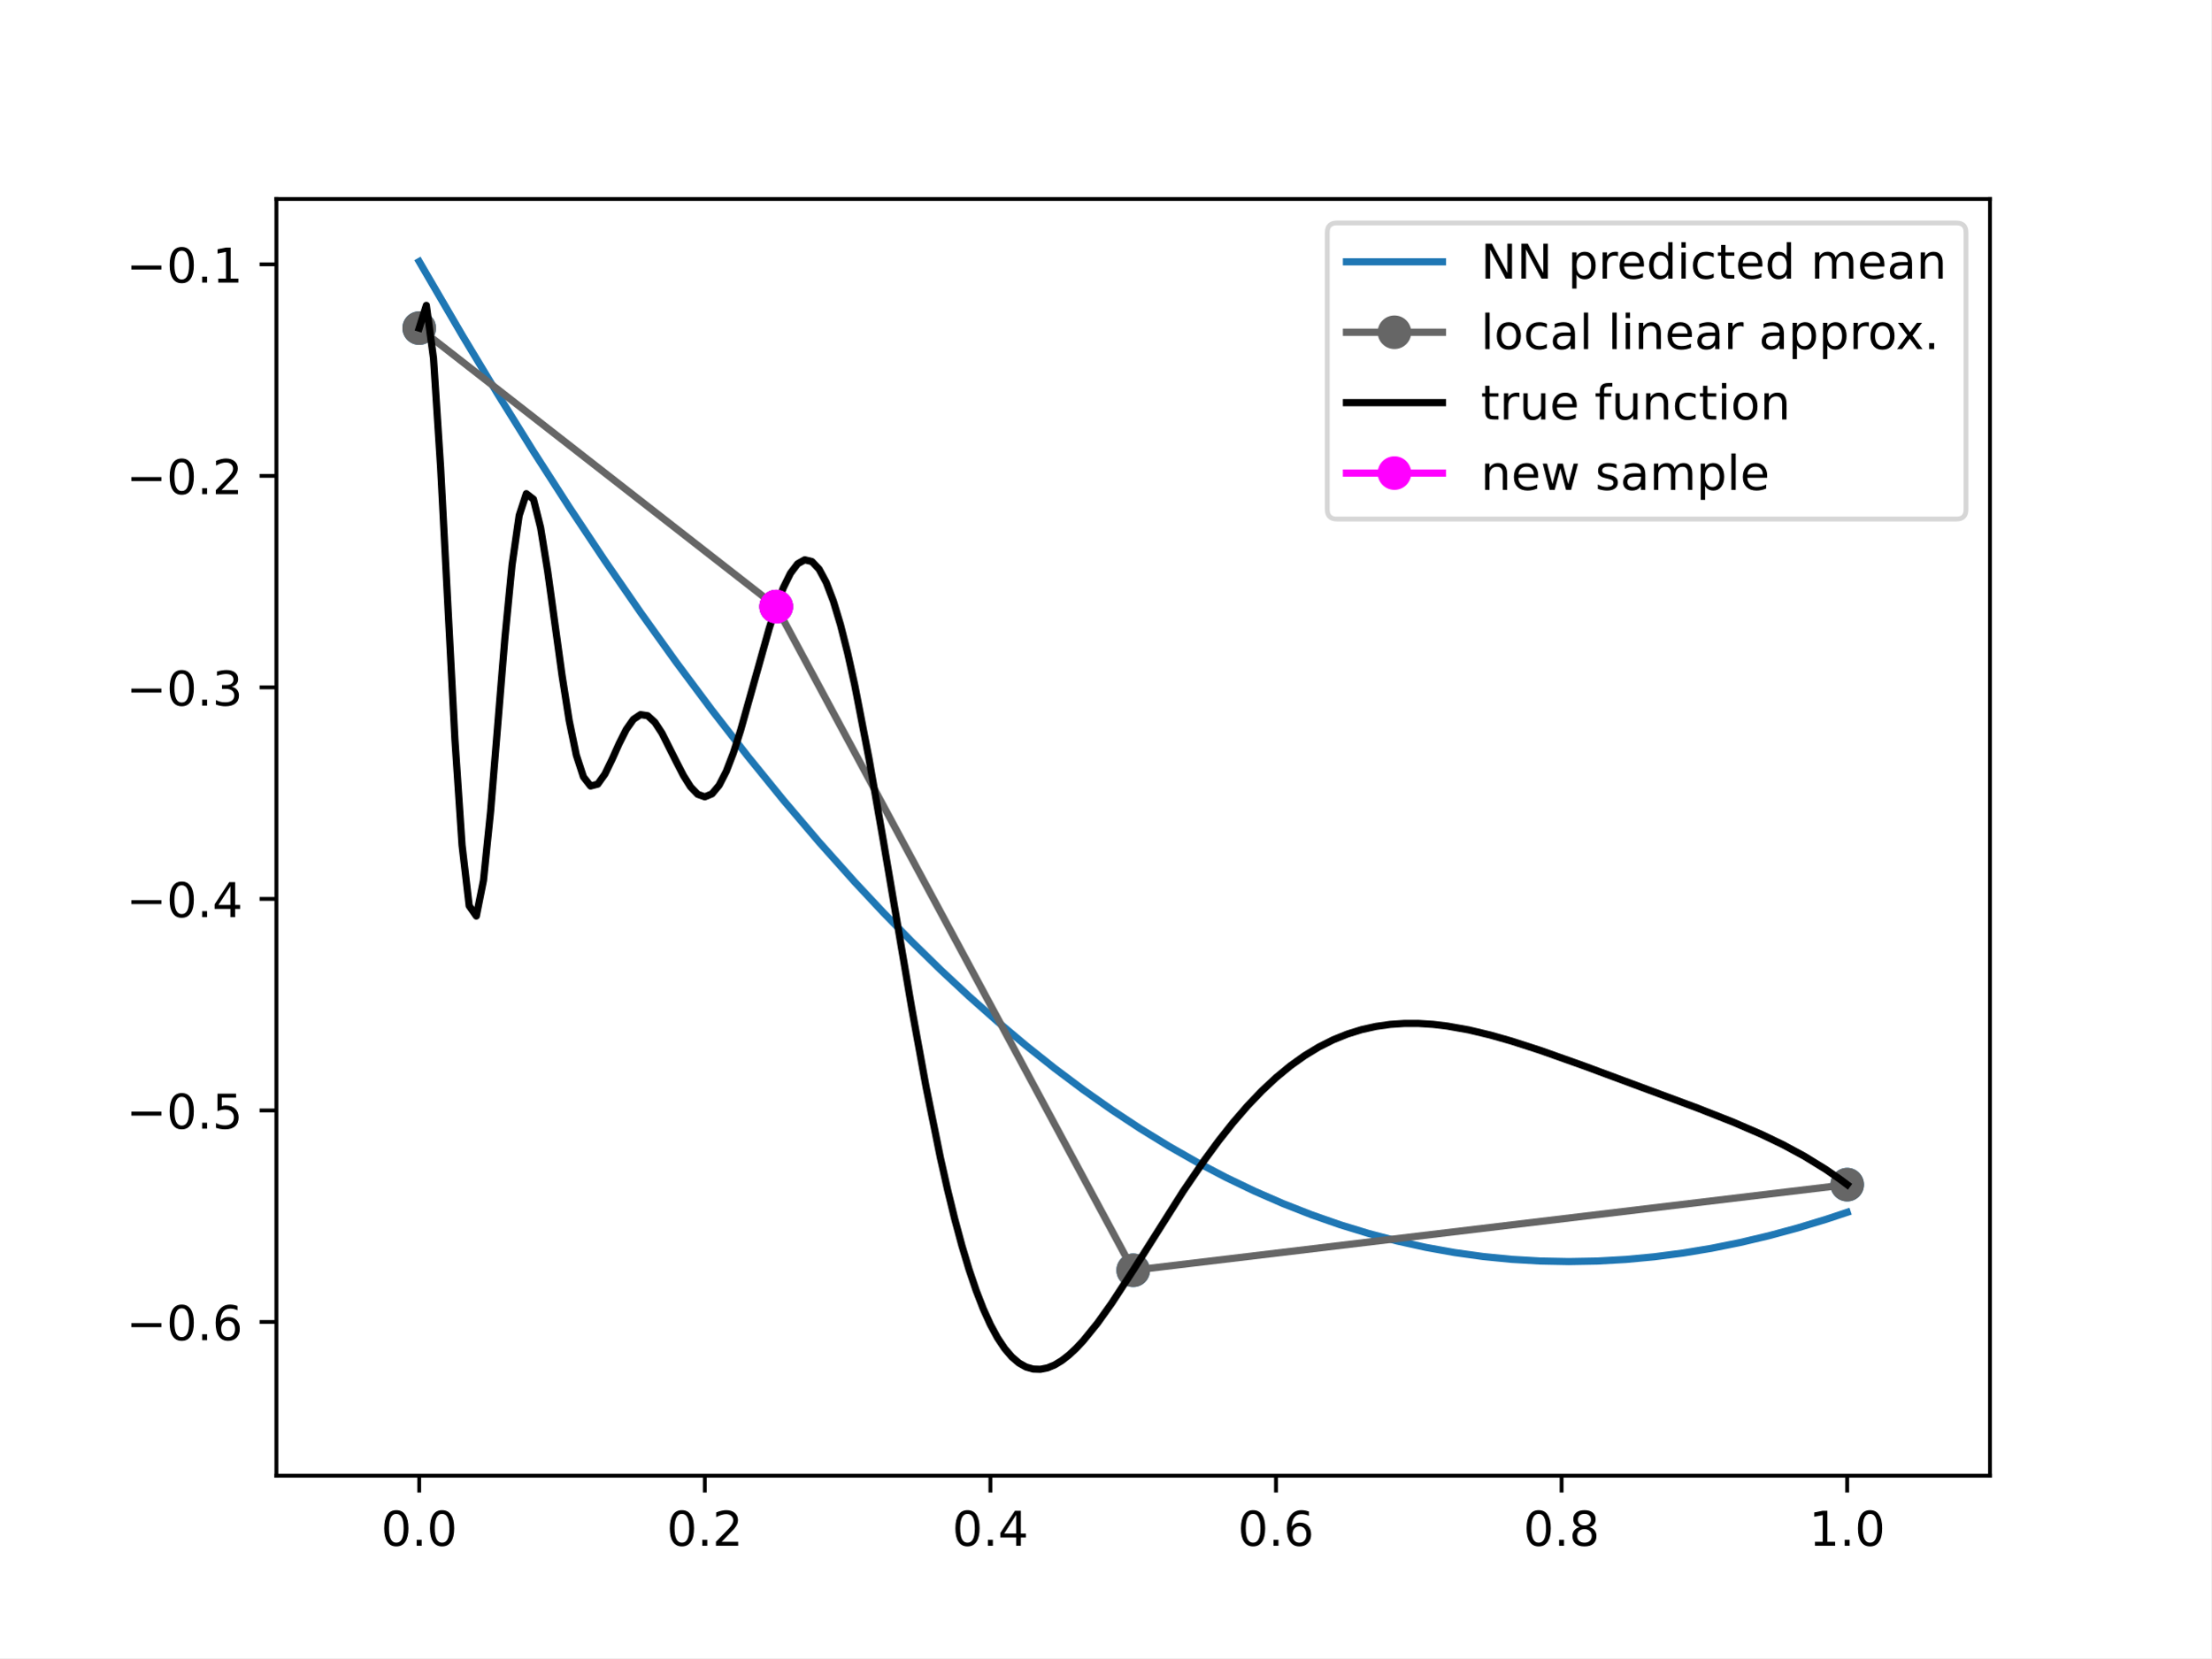
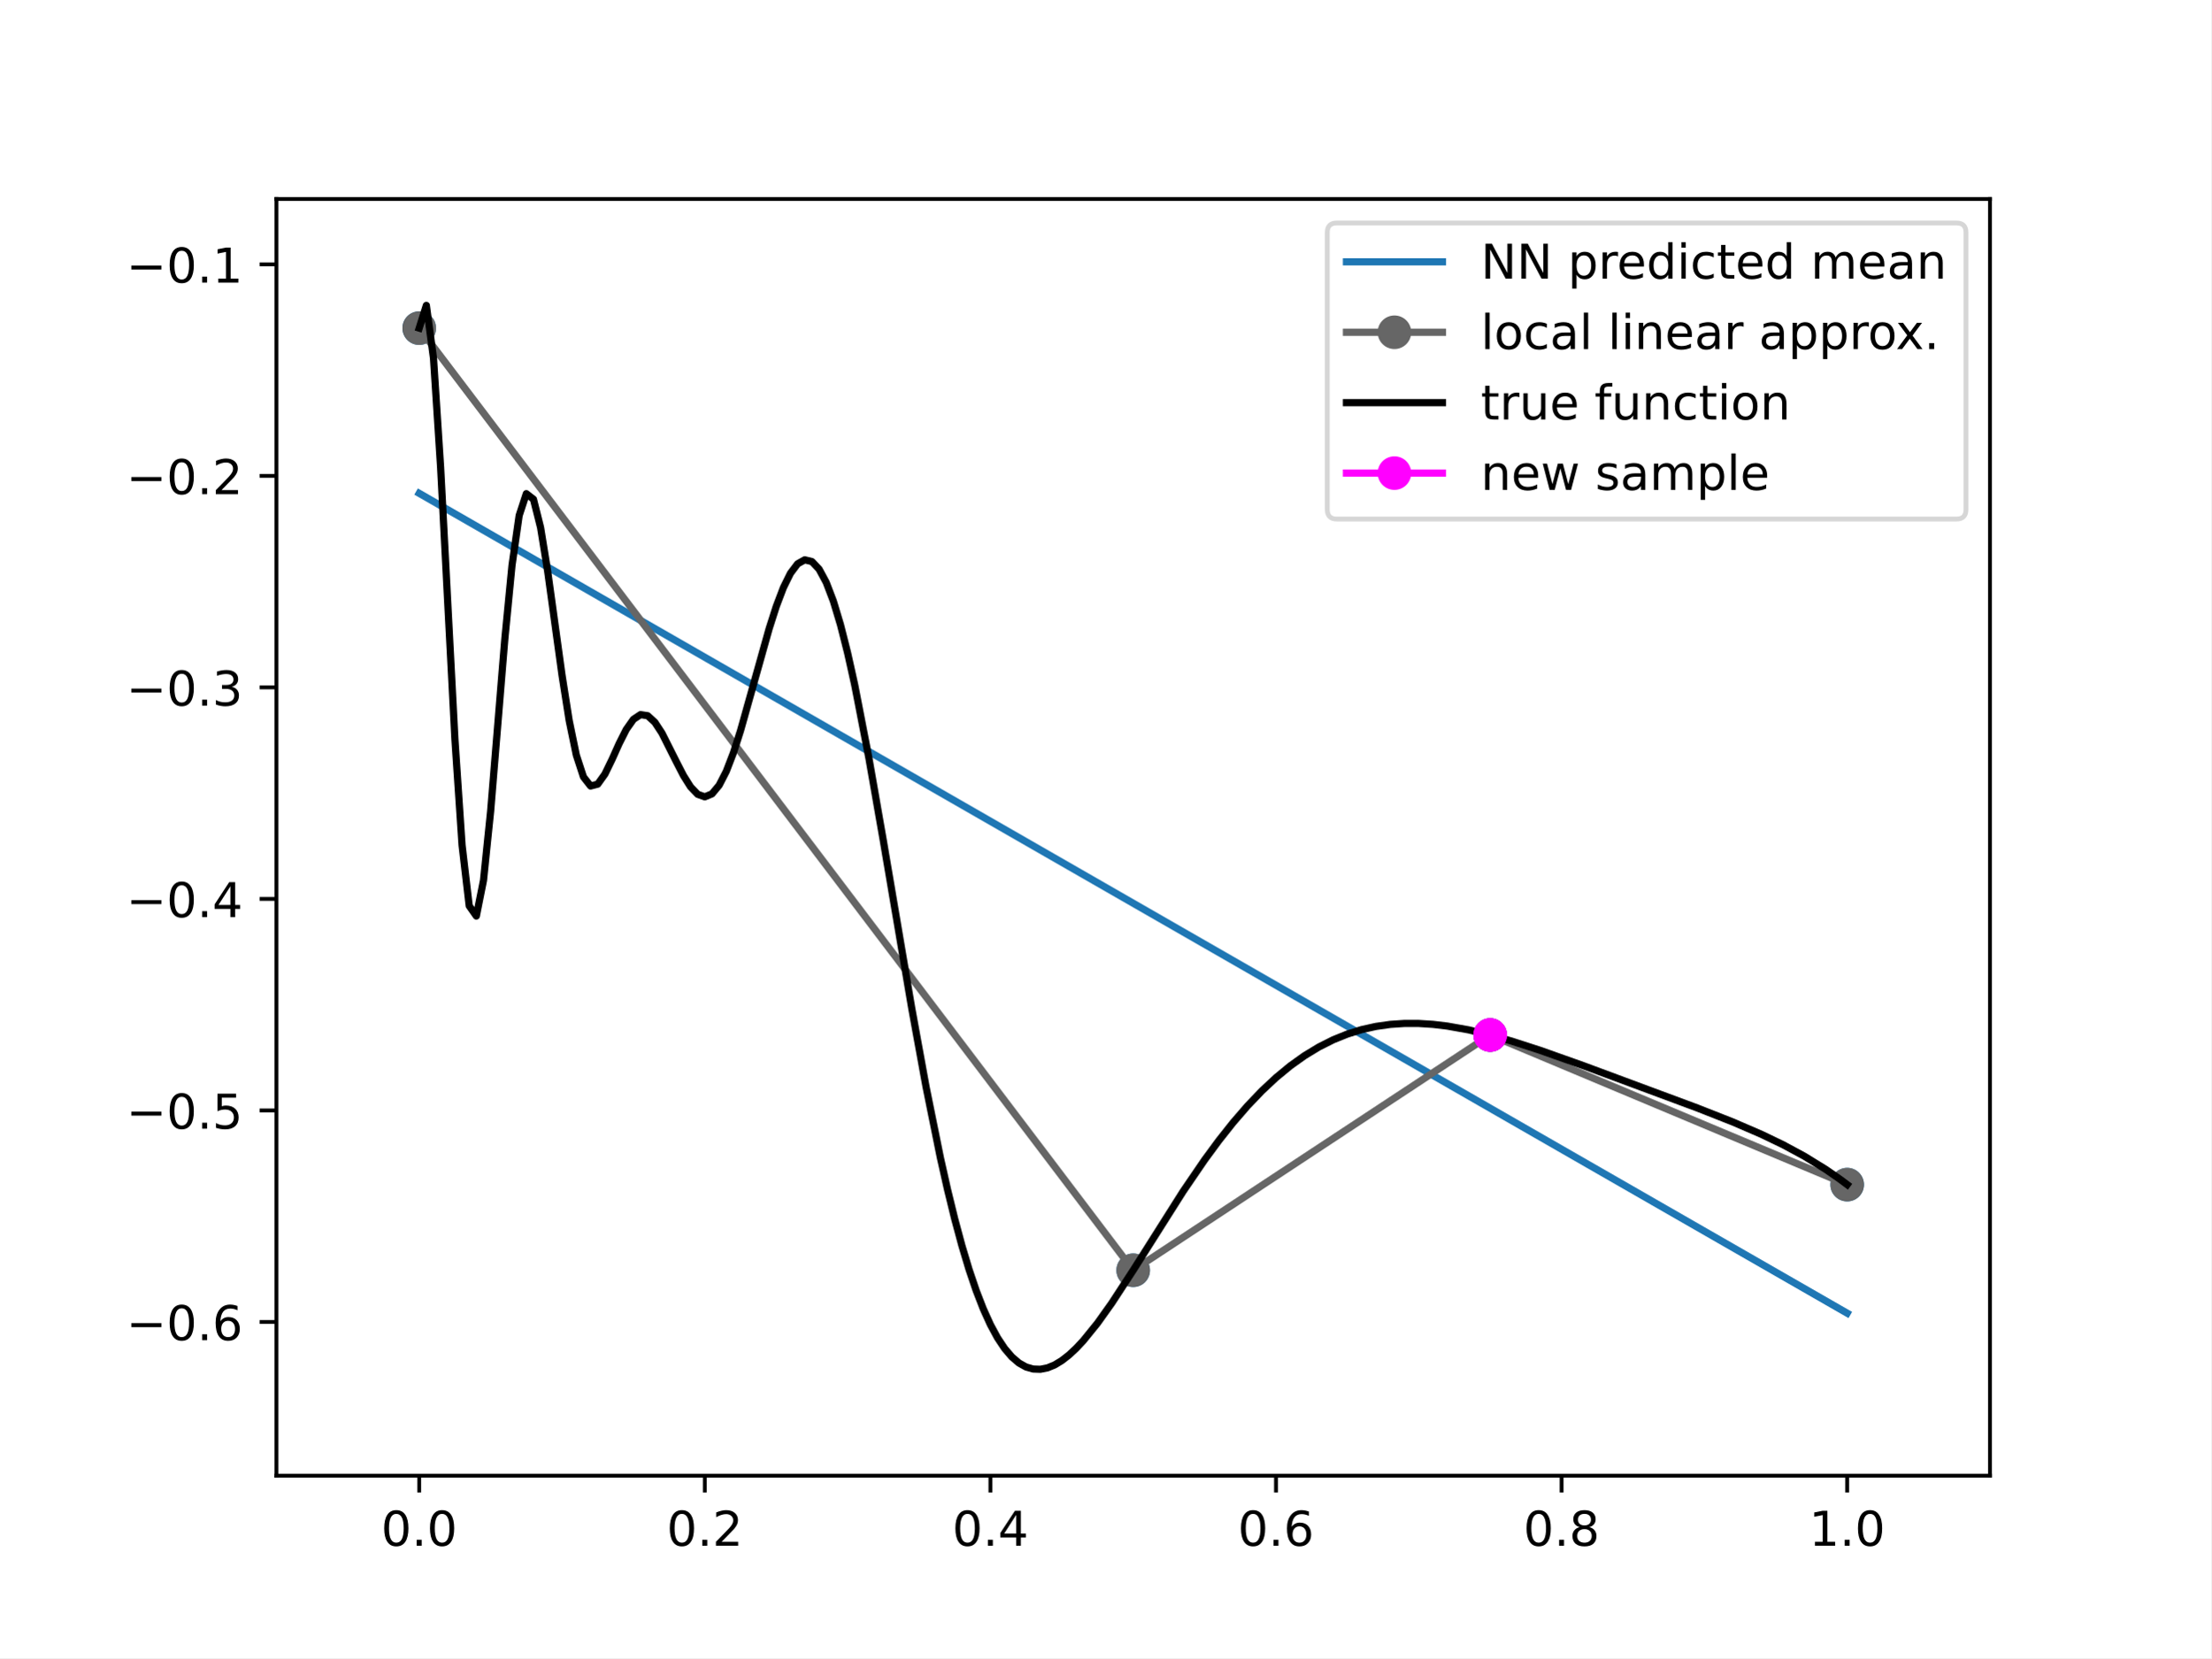
<svg xmlns="http://www.w3.org/2000/svg" xmlns:xlink="http://www.w3.org/1999/xlink" height="345.6pt" version="1.1" viewBox="0 0 460.8 345.6" width="460.8pt">
  <defs>
    <style type="text/css">
*{stroke-linecap:butt;stroke-linejoin:round;}
  </style>
  </defs>
  <g id="figure_1">
    <g id="patch_1">
      <path d="M 0 345.6  L 460.8 345.6  L 460.8 0  L 0 0  z " style="fill:#ffffff;" />
    </g>
    <g id="axes_1">
      <g id="patch_2">
        <path d="M 57.6 307.584  L 414.72 307.584  L 414.72 41.472  L 57.6 41.472  z " style="fill:#ffffff;" />
      </g>
      <g id="PathCollection_1">
        <defs>
-           <path d="M 0 3  C 0.796 3 1.559 2.684 2.121 2.121  C 2.684 1.559 3 0.796 3 0  C 3 -0.796 2.684 -1.559 2.121 -2.121  C 1.559 -2.684 0.796 -3 0 -3  C -0.796 -3 -1.559 -2.684 -2.121 -2.121  C -2.684 -1.559 -3 -0.796 -3 0  C -3 0.796 -2.684 1.559 -2.121 2.121  C -1.559 2.684 -0.796 3 0 3  z " id="mbba7de3fe7" style="stroke:#1f77b4;" />
+           <path d="M 0 3  C 0.796 3 1.559 2.684 2.121 2.121  C 2.684 1.559 3 0.796 3 0  C 3 -0.796 2.684 -1.559 2.121 -2.121  C 1.559 -2.684 0.796 -3 0 -3  C -0.796 -3 -1.559 -2.684 -2.121 -2.121  C -2.684 -1.559 -3 -0.796 -3 0  C -3 0.796 -2.684 1.559 -2.121 2.121  C -1.559 2.684 -0.796 3 0 3  z " id="m0e90884858" style="stroke:#1f77b4;" />
        </defs>
-         <g clip-path="url(#p9ec113ce78)">
-           <use style="fill:#1f77b4;stroke:#1f77b4;" x="87.36" xlink:href="#mbba7de3fe7" y="68.387" />
-           <use style="fill:#1f77b4;stroke:#1f77b4;" x="161.76" xlink:href="#mbba7de3fe7" y="126.427" />
-           <use style="fill:#1f77b4;stroke:#1f77b4;" x="236.16" xlink:href="#mbba7de3fe7" y="264.764" />
-           <use style="fill:#1f77b4;stroke:#1f77b4;" x="384.96" xlink:href="#mbba7de3fe7" y="246.915" />
+         <g clip-path="url(#p50695a02ec)">
+           <use style="fill:#1f77b4;stroke:#1f77b4;" x="87.36" xlink:href="#m0e90884858" y="68.387" />
+           <use style="fill:#1f77b4;stroke:#1f77b4;" x="236.16" xlink:href="#m0e90884858" y="264.764" />
+           <use style="fill:#1f77b4;stroke:#1f77b4;" x="310.56" xlink:href="#m0e90884858" y="215.73" />
+           <use style="fill:#1f77b4;stroke:#1f77b4;" x="384.96" xlink:href="#m0e90884858" y="246.915" />
        </g>
      </g>
      <g id="matplotlib.axis_1">
        <g id="xtick_1">
          <g id="line2d_1">
            <defs>
-               <path d="M 0 0  L 0 3.5  " id="md6f5ea6254" style="stroke:#000000;stroke-width:0.8;" />
-             </defs>
-             <g>
-               <use style="stroke:#000000;stroke-width:0.8;" x="87.36" xlink:href="#md6f5ea6254" y="307.584" />
+               <path d="M 0 0  L 0 3.5  " id="mb4ac15fa3f" style="stroke:#000000;stroke-width:0.8;" />
+             </defs>
+             <g>
+               <use style="stroke:#000000;stroke-width:0.8;" x="87.36" xlink:href="#mb4ac15fa3f" y="307.584" />
            </g>
          </g>
          <g id="text_1">
            <defs>
              <path d="M 31.781 66.406  Q 24.172 66.406 20.328 58.906  Q 16.5 51.422 16.5 36.375  Q 16.5 21.391 20.328 13.891  Q 24.172 6.391 31.781 6.391  Q 39.453 6.391 43.281 13.891  Q 47.125 21.391 47.125 36.375  Q 47.125 51.422 43.281 58.906  Q 39.453 66.406 31.781 66.406  z M 31.781 74.219  Q 44.047 74.219 50.516 64.516  Q 56.984 54.828 56.984 36.375  Q 56.984 17.969 50.516 8.266  Q 44.047 -1.422 31.781 -1.422  Q 19.531 -1.422 13.062 8.266  Q 6.594 17.969 6.594 36.375  Q 6.594 54.828 13.062 64.516  Q 19.531 74.219 31.781 74.219  z " id="DejaVuSans-48" />
              <path d="M 10.688 12.406  L 21 12.406  L 21 0  L 10.688 0  z " id="DejaVuSans-46" />
            </defs>
            <g transform="translate(79.40844 322.1824)scale(0.1 -0.1)">
              <use xlink:href="#DejaVuSans-48" />
              <use x="63.623" xlink:href="#DejaVuSans-46" />
              <use x="95.41" xlink:href="#DejaVuSans-48" />
            </g>
          </g>
        </g>
        <g id="xtick_2">
          <g id="line2d_2">
            <g>
-               <use style="stroke:#000000;stroke-width:0.8;" x="146.88" xlink:href="#md6f5ea6254" y="307.584" />
+               <use style="stroke:#000000;stroke-width:0.8;" x="146.88" xlink:href="#mb4ac15fa3f" y="307.584" />
            </g>
          </g>
          <g id="text_2">
            <defs>
              <path d="M 19.188 8.297  L 53.609 8.297  L 53.609 0  L 7.328 0  L 7.328 8.297  Q 12.938 14.109 22.625 23.891  Q 32.328 33.688 34.812 36.531  Q 39.547 41.844 41.422 45.531  Q 43.312 49.219 43.312 52.781  Q 43.312 58.594 39.234 62.25  Q 35.156 65.922 28.609 65.922  Q 23.969 65.922 18.812 64.312  Q 13.672 62.703 7.812 59.422  L 7.812 69.391  Q 13.766 71.781 18.938 73  Q 24.125 74.219 28.422 74.219  Q 39.75 74.219 46.484 68.547  Q 53.219 62.891 53.219 53.422  Q 53.219 48.922 51.531 44.891  Q 49.859 40.875 45.406 35.406  Q 44.188 33.984 37.641 27.219  Q 31.109 20.453 19.188 8.297  z " id="DejaVuSans-50" />
            </defs>
            <g transform="translate(138.9284 322.1824)scale(0.1 -0.1)">
              <use xlink:href="#DejaVuSans-48" />
              <use x="63.623" xlink:href="#DejaVuSans-46" />
              <use x="95.41" xlink:href="#DejaVuSans-50" />
            </g>
          </g>
        </g>
        <g id="xtick_3">
          <g id="line2d_3">
            <g>
-               <use style="stroke:#000000;stroke-width:0.8;" x="206.4" xlink:href="#md6f5ea6254" y="307.584" />
+               <use style="stroke:#000000;stroke-width:0.8;" x="206.4" xlink:href="#mb4ac15fa3f" y="307.584" />
            </g>
          </g>
          <g id="text_3">
            <defs>
              <path d="M 37.797 64.312  L 12.891 25.391  L 37.797 25.391  z M 35.203 72.906  L 47.609 72.906  L 47.609 25.391  L 58.016 25.391  L 58.016 17.188  L 47.609 17.188  L 47.609 0  L 37.797 0  L 37.797 17.188  L 4.891 17.188  L 4.891 26.703  z " id="DejaVuSans-52" />
            </defs>
            <g transform="translate(198.4484 322.1824)scale(0.1 -0.1)">
              <use xlink:href="#DejaVuSans-48" />
              <use x="63.623" xlink:href="#DejaVuSans-46" />
              <use x="95.41" xlink:href="#DejaVuSans-52" />
            </g>
          </g>
        </g>
        <g id="xtick_4">
          <g id="line2d_4">
            <g>
-               <use style="stroke:#000000;stroke-width:0.8;" x="265.92" xlink:href="#md6f5ea6254" y="307.584" />
+               <use style="stroke:#000000;stroke-width:0.8;" x="265.92" xlink:href="#mb4ac15fa3f" y="307.584" />
            </g>
          </g>
          <g id="text_4">
            <defs>
              <path d="M 33.016 40.375  Q 26.375 40.375 22.484 35.828  Q 18.609 31.297 18.609 23.391  Q 18.609 15.531 22.484 10.953  Q 26.375 6.391 33.016 6.391  Q 39.656 6.391 43.531 10.953  Q 47.406 15.531 47.406 23.391  Q 47.406 31.297 43.531 35.828  Q 39.656 40.375 33.016 40.375  z M 52.594 71.297  L 52.594 62.312  Q 48.875 64.062 45.094 64.984  Q 41.312 65.922 37.594 65.922  Q 27.828 65.922 22.672 59.328  Q 17.531 52.734 16.797 39.406  Q 19.672 43.656 24.016 45.922  Q 28.375 48.188 33.594 48.188  Q 44.578 48.188 50.953 41.516  Q 57.328 34.859 57.328 23.391  Q 57.328 12.156 50.688 5.359  Q 44.047 -1.422 33.016 -1.422  Q 20.359 -1.422 13.672 8.266  Q 6.984 17.969 6.984 36.375  Q 6.984 53.656 15.188 63.938  Q 23.391 74.219 37.203 74.219  Q 40.922 74.219 44.703 73.484  Q 48.484 72.75 52.594 71.297  z " id="DejaVuSans-54" />
            </defs>
            <g transform="translate(257.9684 322.1824)scale(0.1 -0.1)">
              <use xlink:href="#DejaVuSans-48" />
              <use x="63.623" xlink:href="#DejaVuSans-46" />
              <use x="95.41" xlink:href="#DejaVuSans-54" />
            </g>
          </g>
        </g>
        <g id="xtick_5">
          <g id="line2d_5">
            <g>
-               <use style="stroke:#000000;stroke-width:0.8;" x="325.44" xlink:href="#md6f5ea6254" y="307.584" />
+               <use style="stroke:#000000;stroke-width:0.8;" x="325.44" xlink:href="#mb4ac15fa3f" y="307.584" />
            </g>
          </g>
          <g id="text_5">
            <defs>
              <path d="M 31.781 34.625  Q 24.75 34.625 20.719 30.859  Q 16.703 27.094 16.703 20.516  Q 16.703 13.922 20.719 10.156  Q 24.75 6.391 31.781 6.391  Q 38.812 6.391 42.859 10.172  Q 46.922 13.969 46.922 20.516  Q 46.922 27.094 42.891 30.859  Q 38.875 34.625 31.781 34.625  z M 21.922 38.812  Q 15.578 40.375 12.031 44.719  Q 8.5 49.078 8.5 55.328  Q 8.5 64.062 14.719 69.141  Q 20.953 74.219 31.781 74.219  Q 42.672 74.219 48.875 69.141  Q 55.078 64.062 55.078 55.328  Q 55.078 49.078 51.531 44.719  Q 48 40.375 41.703 38.812  Q 48.828 37.156 52.797 32.312  Q 56.781 27.484 56.781 20.516  Q 56.781 9.906 50.312 4.234  Q 43.844 -1.422 31.781 -1.422  Q 19.734 -1.422 13.25 4.234  Q 6.781 9.906 6.781 20.516  Q 6.781 27.484 10.781 32.312  Q 14.797 37.156 21.922 38.812  z M 18.312 54.391  Q 18.312 48.734 21.844 45.562  Q 25.391 42.391 31.781 42.391  Q 38.141 42.391 41.719 45.562  Q 45.312 48.734 45.312 54.391  Q 45.312 60.062 41.719 63.234  Q 38.141 66.406 31.781 66.406  Q 25.391 66.406 21.844 63.234  Q 18.312 60.062 18.312 54.391  z " id="DejaVuSans-56" />
            </defs>
            <g transform="translate(317.4884 322.1824)scale(0.1 -0.1)">
              <use xlink:href="#DejaVuSans-48" />
              <use x="63.623" xlink:href="#DejaVuSans-46" />
              <use x="95.41" xlink:href="#DejaVuSans-56" />
            </g>
          </g>
        </g>
        <g id="xtick_6">
          <g id="line2d_6">
            <g>
-               <use style="stroke:#000000;stroke-width:0.8;" x="384.96" xlink:href="#md6f5ea6254" y="307.584" />
+               <use style="stroke:#000000;stroke-width:0.8;" x="384.96" xlink:href="#mb4ac15fa3f" y="307.584" />
            </g>
          </g>
          <g id="text_6">
            <defs>
              <path d="M 12.406 8.297  L 28.516 8.297  L 28.516 63.922  L 10.984 60.406  L 10.984 69.391  L 28.422 72.906  L 38.281 72.906  L 38.281 8.297  L 54.391 8.297  L 54.391 0  L 12.406 0  z " id="DejaVuSans-49" />
            </defs>
            <g transform="translate(377.0084 322.1824)scale(0.1 -0.1)">
              <use xlink:href="#DejaVuSans-49" />
              <use x="63.623" xlink:href="#DejaVuSans-46" />
              <use x="95.41" xlink:href="#DejaVuSans-48" />
            </g>
          </g>
        </g>
      </g>
      <g id="matplotlib.axis_2">
        <g id="ytick_1">
          <g id="line2d_7">
            <defs>
-               <path d="M 0 0  L -3.5 0  " id="ma6a01662dc" style="stroke:#000000;stroke-width:0.8;" />
-             </defs>
-             <g>
-               <use style="stroke:#000000;stroke-width:0.8;" x="57.6" xlink:href="#ma6a01662dc" y="275.541" />
+               <path d="M 0 0  L -3.5 0  " id="m5752c0bcc1" style="stroke:#000000;stroke-width:0.8;" />
+             </defs>
+             <g>
+               <use style="stroke:#000000;stroke-width:0.8;" x="57.6" xlink:href="#m5752c0bcc1" y="275.541" />
            </g>
          </g>
          <g id="text_7">
            <defs>
              <path d="M 10.594 35.5  L 73.188 35.5  L 73.188 27.203  L 10.594 27.203  z " id="DejaVuSans-8722" />
            </defs>
            <g transform="translate(26.31719 279.3398)scale(0.1 -0.1)">
              <use xlink:href="#DejaVuSans-8722" />
              <use x="83.789" xlink:href="#DejaVuSans-48" />
              <use x="147.412" xlink:href="#DejaVuSans-46" />
              <use x="179.199" xlink:href="#DejaVuSans-54" />
            </g>
          </g>
        </g>
        <g id="ytick_2">
          <g id="line2d_8">
            <g>
-               <use style="stroke:#000000;stroke-width:0.8;" x="57.6" xlink:href="#ma6a01662dc" y="231.451" />
+               <use style="stroke:#000000;stroke-width:0.8;" x="57.6" xlink:href="#m5752c0bcc1" y="231.451" />
            </g>
          </g>
          <g id="text_8">
            <defs>
              <path d="M 10.797 72.906  L 49.516 72.906  L 49.516 64.594  L 19.828 64.594  L 19.828 46.734  Q 21.969 47.469 24.109 47.828  Q 26.266 48.188 28.422 48.188  Q 40.625 48.188 47.75 41.5  Q 54.891 34.812 54.891 23.391  Q 54.891 11.625 47.562 5.094  Q 40.234 -1.422 26.906 -1.422  Q 22.312 -1.422 17.547 -0.641  Q 12.797 0.141 7.719 1.703  L 7.719 11.625  Q 12.109 9.234 16.797 8.062  Q 21.484 6.891 26.703 6.891  Q 35.156 6.891 40.078 11.328  Q 45.016 15.766 45.016 23.391  Q 45.016 31 40.078 35.438  Q 35.156 39.891 26.703 39.891  Q 22.75 39.891 18.812 39.016  Q 14.891 38.141 10.797 36.281  z " id="DejaVuSans-53" />
            </defs>
            <g transform="translate(26.31719 235.2504)scale(0.1 -0.1)">
              <use xlink:href="#DejaVuSans-8722" />
              <use x="83.789" xlink:href="#DejaVuSans-48" />
              <use x="147.412" xlink:href="#DejaVuSans-46" />
              <use x="179.199" xlink:href="#DejaVuSans-53" />
            </g>
          </g>
        </g>
        <g id="ytick_3">
          <g id="line2d_9">
            <g>
-               <use style="stroke:#000000;stroke-width:0.8;" x="57.6" xlink:href="#ma6a01662dc" y="187.362" />
+               <use style="stroke:#000000;stroke-width:0.8;" x="57.6" xlink:href="#m5752c0bcc1" y="187.362" />
            </g>
          </g>
          <g id="text_9">
            <g transform="translate(26.31719 191.161)scale(0.1 -0.1)">
              <use xlink:href="#DejaVuSans-8722" />
              <use x="83.789" xlink:href="#DejaVuSans-48" />
              <use x="147.412" xlink:href="#DejaVuSans-46" />
              <use x="179.199" xlink:href="#DejaVuSans-52" />
            </g>
          </g>
        </g>
        <g id="ytick_4">
          <g id="line2d_10">
            <g>
-               <use style="stroke:#000000;stroke-width:0.8;" x="57.6" xlink:href="#ma6a01662dc" y="143.272" />
+               <use style="stroke:#000000;stroke-width:0.8;" x="57.6" xlink:href="#m5752c0bcc1" y="143.272" />
            </g>
          </g>
          <g id="text_10">
            <defs>
              <path d="M 40.578 39.312  Q 47.656 37.797 51.625 33  Q 55.609 28.219 55.609 21.188  Q 55.609 10.406 48.188 4.484  Q 40.766 -1.422 27.094 -1.422  Q 22.516 -1.422 17.656 -0.516  Q 12.797 0.391 7.625 2.203  L 7.625 11.719  Q 11.719 9.328 16.594 8.109  Q 21.484 6.891 26.812 6.891  Q 36.078 6.891 40.938 10.547  Q 45.797 14.203 45.797 21.188  Q 45.797 27.641 41.281 31.266  Q 36.766 34.906 28.719 34.906  L 20.219 34.906  L 20.219 43.016  L 29.109 43.016  Q 36.375 43.016 40.234 45.922  Q 44.094 48.828 44.094 54.297  Q 44.094 59.906 40.109 62.906  Q 36.141 65.922 28.719 65.922  Q 24.656 65.922 20.016 65.031  Q 15.375 64.156 9.812 62.312  L 9.812 71.094  Q 15.438 72.656 20.344 73.438  Q 25.25 74.219 29.594 74.219  Q 40.828 74.219 47.359 69.109  Q 53.906 64.016 53.906 55.328  Q 53.906 49.266 50.438 45.094  Q 46.969 40.922 40.578 39.312  z " id="DejaVuSans-51" />
            </defs>
            <g transform="translate(26.31719 147.0716)scale(0.1 -0.1)">
              <use xlink:href="#DejaVuSans-8722" />
              <use x="83.789" xlink:href="#DejaVuSans-48" />
              <use x="147.412" xlink:href="#DejaVuSans-46" />
              <use x="179.199" xlink:href="#DejaVuSans-51" />
            </g>
          </g>
        </g>
        <g id="ytick_5">
          <g id="line2d_11">
            <g>
-               <use style="stroke:#000000;stroke-width:0.8;" x="57.6" xlink:href="#ma6a01662dc" y="99.183" />
+               <use style="stroke:#000000;stroke-width:0.8;" x="57.6" xlink:href="#m5752c0bcc1" y="99.183" />
            </g>
          </g>
          <g id="text_11">
            <g transform="translate(26.31719 102.9823)scale(0.1 -0.1)">
              <use xlink:href="#DejaVuSans-8722" />
              <use x="83.789" xlink:href="#DejaVuSans-48" />
              <use x="147.412" xlink:href="#DejaVuSans-46" />
              <use x="179.199" xlink:href="#DejaVuSans-50" />
            </g>
          </g>
        </g>
        <g id="ytick_6">
          <g id="line2d_12">
            <g>
-               <use style="stroke:#000000;stroke-width:0.8;" x="57.6" xlink:href="#ma6a01662dc" y="55.094" />
+               <use style="stroke:#000000;stroke-width:0.8;" x="57.6" xlink:href="#m5752c0bcc1" y="55.094" />
            </g>
          </g>
          <g id="text_12">
            <g transform="translate(26.31719 58.89288)scale(0.1 -0.1)">
              <use xlink:href="#DejaVuSans-8722" />
              <use x="83.789" xlink:href="#DejaVuSans-48" />
              <use x="147.412" xlink:href="#DejaVuSans-46" />
              <use x="179.199" xlink:href="#DejaVuSans-49" />
            </g>
          </g>
        </g>
      </g>
      <g id="line2d_13">
-         <path clip-path="url(#p9ec113ce78)" d="M 87.36 54.514  L 96.288 69.807  L 103.728 82.142  L 111.168 94.099  L 118.608 105.672  L 126.048 116.856  L 133.488 127.645  L 140.928 138.034  L 148.368 148.018  L 155.808 157.594  L 163.248 166.758  L 170.688 175.507  L 178.128 183.837  L 184.08 190.198  L 190.032 196.289  L 195.984 202.11  L 201.936 207.659  L 207.888 212.937  L 213.84 217.943  L 219.792 222.678  L 225.744 227.141  L 231.696 231.334  L 237.648 235.257  L 243.6 238.912  L 249.552 242.299  L 255.504 245.421  L 261.456 248.278  L 267.408 250.874  L 273.36 253.209  L 279.312 255.286  L 285.264 257.108  L 291.216 258.677  L 297.168 259.997  L 303.12 261.07  L 309.072 261.899  L 315.024 262.488  L 320.976 262.839  L 326.928 262.958  L 332.88 262.847  L 338.832 262.51  L 344.784 261.951  L 350.736 261.174  L 356.688 260.184  L 362.64 258.983  L 368.592 257.577  L 374.544 255.97  L 380.496 254.165  L 384.96 252.685  L 384.96 252.685  " style="fill:none;stroke:#1f77b4;stroke-linecap:square;stroke-width:1.5;" />
+         <path clip-path="url(#p50695a02ec)" d="M 87.36 102.819  L 384.96 273.716  L 384.96 273.716  " style="fill:none;stroke:#1f77b4;stroke-linecap:square;stroke-width:1.5;" />
      </g>
      <g id="line2d_14">
-         <path clip-path="url(#p9ec113ce78)" d="M 87.36 68.387  L 161.76 126.427  L 236.16 264.764  L 384.96 246.915  " style="fill:none;stroke:#666666;stroke-linecap:square;stroke-width:1.5;" />
+         <path clip-path="url(#p50695a02ec)" d="M 87.36 68.387  L 236.16 264.764  L 310.56 215.73  L 384.96 246.915  " style="fill:none;stroke:#666666;stroke-linecap:square;stroke-width:1.5;" />
        <defs>
-           <path d="M 0 3  C 0.796 3 1.559 2.684 2.121 2.121  C 2.684 1.559 3 0.796 3 0  C 3 -0.796 2.684 -1.559 2.121 -2.121  C 1.559 -2.684 0.796 -3 0 -3  C -0.796 -3 -1.559 -2.684 -2.121 -2.121  C -2.684 -1.559 -3 -0.796 -3 0  C -3 0.796 -2.684 1.559 -2.121 2.121  C -1.559 2.684 -0.796 3 0 3  z " id="m6b9464745a" style="stroke:#666666;" />
+           <path d="M 0 3  C 0.796 3 1.559 2.684 2.121 2.121  C 2.684 1.559 3 0.796 3 0  C 3 -0.796 2.684 -1.559 2.121 -2.121  C 1.559 -2.684 0.796 -3 0 -3  C -0.796 -3 -1.559 -2.684 -2.121 -2.121  C -2.684 -1.559 -3 -0.796 -3 0  C -3 0.796 -2.684 1.559 -2.121 2.121  C -1.559 2.684 -0.796 3 0 3  z " id="m50dca7db6d" style="stroke:#666666;" />
        </defs>
-         <g clip-path="url(#p9ec113ce78)">
-           <use style="fill:#666666;stroke:#666666;" x="87.36" xlink:href="#m6b9464745a" y="68.387" />
-           <use style="fill:#666666;stroke:#666666;" x="161.76" xlink:href="#m6b9464745a" y="126.427" />
-           <use style="fill:#666666;stroke:#666666;" x="236.16" xlink:href="#m6b9464745a" y="264.764" />
-           <use style="fill:#666666;stroke:#666666;" x="384.96" xlink:href="#m6b9464745a" y="246.915" />
+         <g clip-path="url(#p50695a02ec)">
+           <use style="fill:#666666;stroke:#666666;" x="87.36" xlink:href="#m50dca7db6d" y="68.387" />
+           <use style="fill:#666666;stroke:#666666;" x="236.16" xlink:href="#m50dca7db6d" y="264.764" />
+           <use style="fill:#666666;stroke:#666666;" x="310.56" xlink:href="#m50dca7db6d" y="215.73" />
+           <use style="fill:#666666;stroke:#666666;" x="384.96" xlink:href="#m50dca7db6d" y="246.915" />
        </g>
      </g>
      <g id="line2d_15">
-         <path clip-path="url(#p9ec113ce78)" d="M 87.36 68.387  L 88.848 63.648  L 90.336 74.66  L 91.824 97.463  L 94.8 154.09  L 96.288 176.148  L 97.776 188.807  L 99.264 190.93  L 100.752 183.507  L 102.24 169.1  L 105.216 133.022  L 106.704 117.79  L 108.192 107.438  L 109.68 102.896  L 111.168 104.052  L 112.656 109.965  L 114.144 119.159  L 117.12 140.723  L 118.608 150.164  L 120.096 157.375  L 121.584 161.928  L 123.072 163.831  L 124.56 163.443  L 126.048 161.364  L 127.536 158.308  L 129.024 154.991  L 130.512 152.042  L 132 149.931  L 133.488 148.945  L 134.976 149.175  L 136.464 150.539  L 137.952 152.811  L 140.928 158.734  L 142.416 161.628  L 143.904 163.998  L 145.392 165.552  L 146.88 166.082  L 148.368 165.47  L 149.856 163.688  L 151.344 160.798  L 152.832 156.938  L 154.32 152.303  L 157.296 141.693  L 160.272 131.085  L 161.76 126.427  L 163.248 122.5  L 164.736 119.48  L 166.224 117.508  L 167.712 116.678  L 169.2 117.044  L 170.688 118.618  L 172.176 121.378  L 173.664 125.267  L 175.152 130.204  L 176.64 136.085  L 178.128 142.792  L 181.104 158.154  L 184.08 175.208  L 190.032 210.294  L 193.008 226.631  L 195.984 241.343  L 197.472 247.965  L 198.96 254.053  L 200.448 259.589  L 201.936 264.56  L 203.424 268.963  L 204.912 272.804  L 206.4 276.092  L 207.888 278.844  L 209.376 281.079  L 210.864 282.82  L 212.352 284.095  L 213.84 284.932  L 215.328 285.359  L 216.816 285.408  L 218.304 285.109  L 219.792 284.494  L 221.28 283.592  L 222.768 282.433  L 224.256 281.046  L 225.744 279.459  L 228.72 275.787  L 231.696 271.61  L 236.16 264.764  L 246.576 248.308  L 251.04 241.769  L 254.016 237.724  L 256.992 233.969  L 259.968 230.526  L 262.944 227.408  L 265.92 224.622  L 268.896 222.168  L 271.872 220.042  L 274.848 218.235  L 277.824 216.736  L 280.8 215.532  L 283.776 214.605  L 286.752 213.94  L 289.728 213.518  L 292.704 213.319  L 295.68 213.324  L 298.656 213.513  L 301.632 213.868  L 306.096 214.666  L 310.56 215.73  L 315.024 217  L 320.976 218.924  L 329.904 222.095  L 353.712 230.936  L 361.152 233.867  L 367.104 236.439  L 371.568 238.585  L 376.032 240.994  L 380.496 243.742  L 383.472 245.804  L 384.96 246.915  L 384.96 246.915  " style="fill:none;stroke:#000000;stroke-linecap:square;stroke-width:1.5;" />
+         <path clip-path="url(#p50695a02ec)" d="M 87.36 68.387  L 88.848 63.648  L 90.336 74.66  L 91.824 97.463  L 94.8 154.09  L 96.288 176.148  L 97.776 188.807  L 99.264 190.93  L 100.752 183.507  L 102.24 169.1  L 105.216 133.022  L 106.704 117.79  L 108.192 107.438  L 109.68 102.896  L 111.168 104.052  L 112.656 109.965  L 114.144 119.159  L 117.12 140.723  L 118.608 150.164  L 120.096 157.375  L 121.584 161.928  L 123.072 163.831  L 124.56 163.443  L 126.048 161.364  L 127.536 158.308  L 129.024 154.991  L 130.512 152.042  L 132 149.931  L 133.488 148.945  L 134.976 149.175  L 136.464 150.539  L 137.952 152.811  L 140.928 158.734  L 142.416 161.628  L 143.904 163.998  L 145.392 165.552  L 146.88 166.082  L 148.368 165.47  L 149.856 163.688  L 151.344 160.798  L 152.832 156.938  L 154.32 152.303  L 157.296 141.693  L 160.272 131.085  L 161.76 126.427  L 163.248 122.5  L 164.736 119.48  L 166.224 117.508  L 167.712 116.678  L 169.2 117.044  L 170.688 118.618  L 172.176 121.378  L 173.664 125.267  L 175.152 130.204  L 176.64 136.085  L 178.128 142.792  L 181.104 158.154  L 184.08 175.208  L 190.032 210.294  L 193.008 226.631  L 195.984 241.343  L 197.472 247.965  L 198.96 254.053  L 200.448 259.589  L 201.936 264.56  L 203.424 268.963  L 204.912 272.804  L 206.4 276.092  L 207.888 278.844  L 209.376 281.079  L 210.864 282.82  L 212.352 284.095  L 213.84 284.932  L 215.328 285.359  L 216.816 285.408  L 218.304 285.109  L 219.792 284.494  L 221.28 283.592  L 222.768 282.433  L 224.256 281.046  L 225.744 279.459  L 228.72 275.787  L 231.696 271.61  L 236.16 264.764  L 246.576 248.308  L 251.04 241.769  L 254.016 237.724  L 256.992 233.969  L 259.968 230.526  L 262.944 227.408  L 265.92 224.622  L 268.896 222.168  L 271.872 220.042  L 274.848 218.235  L 277.824 216.736  L 280.8 215.532  L 283.776 214.605  L 286.752 213.94  L 289.728 213.518  L 292.704 213.319  L 295.68 213.324  L 298.656 213.513  L 301.632 213.868  L 306.096 214.666  L 310.56 215.73  L 315.024 217  L 320.976 218.924  L 329.904 222.095  L 353.712 230.936  L 361.152 233.867  L 367.104 236.439  L 371.568 238.585  L 376.032 240.994  L 380.496 243.742  L 383.472 245.804  L 384.96 246.915  L 384.96 246.915  " style="fill:none;stroke:#000000;stroke-linecap:square;stroke-width:1.5;" />
      </g>
      <g id="line2d_16">
-         <path clip-path="url(#p9ec113ce78)" d="M 161.76 126.427  L 161.76 126.427  " style="fill:none;stroke:#ff00ff;stroke-linecap:square;stroke-width:1.5;" />
+         <path clip-path="url(#p50695a02ec)" d="M 310.56 215.73  L 310.56 215.73  " style="fill:none;stroke:#ff00ff;stroke-linecap:square;stroke-width:1.5;" />
        <defs>
-           <path d="M 0 3  C 0.796 3 1.559 2.684 2.121 2.121  C 2.684 1.559 3 0.796 3 0  C 3 -0.796 2.684 -1.559 2.121 -2.121  C 1.559 -2.684 0.796 -3 0 -3  C -0.796 -3 -1.559 -2.684 -2.121 -2.121  C -2.684 -1.559 -3 -0.796 -3 0  C -3 0.796 -2.684 1.559 -2.121 2.121  C -1.559 2.684 -0.796 3 0 3  z " id="mda33d453f7" style="stroke:#ff00ff;" />
+           <path d="M 0 3  C 0.796 3 1.559 2.684 2.121 2.121  C 2.684 1.559 3 0.796 3 0  C 3 -0.796 2.684 -1.559 2.121 -2.121  C 1.559 -2.684 0.796 -3 0 -3  C -0.796 -3 -1.559 -2.684 -2.121 -2.121  C -2.684 -1.559 -3 -0.796 -3 0  C -3 0.796 -2.684 1.559 -2.121 2.121  C -1.559 2.684 -0.796 3 0 3  z " id="m916506baa3" style="stroke:#ff00ff;" />
        </defs>
-         <g clip-path="url(#p9ec113ce78)">
-           <use style="fill:#ff00ff;stroke:#ff00ff;" x="161.76" xlink:href="#mda33d453f7" y="126.427" />
-           <use style="fill:#ff00ff;stroke:#ff00ff;" x="161.76" xlink:href="#mda33d453f7" y="126.427" />
+         <g clip-path="url(#p50695a02ec)">
+           <use style="fill:#ff00ff;stroke:#ff00ff;" x="310.56" xlink:href="#m916506baa3" y="215.73" />
+           <use style="fill:#ff00ff;stroke:#ff00ff;" x="310.56" xlink:href="#m916506baa3" y="215.73" />
        </g>
      </g>
      <g id="patch_3">
        <path d="M 57.6 307.584  L 57.6 41.472  " style="fill:none;stroke:#000000;stroke-linecap:square;stroke-linejoin:miter;stroke-width:0.8;" />
      </g>
      <g id="patch_4">
        <path d="M 414.72 307.584  L 414.72 41.472  " style="fill:none;stroke:#000000;stroke-linecap:square;stroke-linejoin:miter;stroke-width:0.8;" />
      </g>
      <g id="patch_5">
        <path d="M 57.6 307.584  L 414.72 307.584  " style="fill:none;stroke:#000000;stroke-linecap:square;stroke-linejoin:miter;stroke-width:0.8;" />
      </g>
      <g id="patch_6">
        <path d="M 57.6 41.472  L 414.72 41.472  " style="fill:none;stroke:#000000;stroke-linecap:square;stroke-linejoin:miter;stroke-width:0.8;" />
      </g>
      <g id="legend_1">
        <g id="patch_7">
          <path d="M 278.608 108.184  L 407.72 108.184  Q 409.72 108.184 409.72 106.184  L 409.72 48.472  Q 409.72 46.472 407.72 46.472  L 278.608 46.472  Q 276.608 46.472 276.608 48.472  L 276.608 106.184  Q 276.608 108.184 278.608 108.184  z " style="fill:#ffffff;opacity:0.8;stroke:#cccccc;stroke-linejoin:miter;" />
        </g>
        <g id="line2d_17">
          <path d="M 280.608 54.57  L 300.608 54.57  " style="fill:none;stroke:#1f77b4;stroke-linecap:square;stroke-width:1.5;" />
        </g>
        <g id="line2d_18" />
        <g id="text_13">
          <defs>
            <path d="M 9.812 72.906  L 23.094 72.906  L 55.422 11.922  L 55.422 72.906  L 64.984 72.906  L 64.984 0  L 51.703 0  L 19.391 60.984  L 19.391 0  L 9.812 0  z " id="DejaVuSans-78" />
            <path id="DejaVuSans-32" />
            <path d="M 18.109 8.203  L 18.109 -20.797  L 9.078 -20.797  L 9.078 54.688  L 18.109 54.688  L 18.109 46.391  Q 20.953 51.266 25.266 53.625  Q 29.594 56 35.594 56  Q 45.562 56 51.781 48.094  Q 58.016 40.188 58.016 27.297  Q 58.016 14.406 51.781 6.484  Q 45.562 -1.422 35.594 -1.422  Q 29.594 -1.422 25.266 0.953  Q 20.953 3.328 18.109 8.203  z M 48.688 27.297  Q 48.688 37.203 44.609 42.844  Q 40.531 48.484 33.406 48.484  Q 26.266 48.484 22.188 42.844  Q 18.109 37.203 18.109 27.297  Q 18.109 17.391 22.188 11.75  Q 26.266 6.109 33.406 6.109  Q 40.531 6.109 44.609 11.75  Q 48.688 17.391 48.688 27.297  z " id="DejaVuSans-112" />
            <path d="M 41.109 46.297  Q 39.594 47.172 37.812 47.578  Q 36.031 48 33.891 48  Q 26.266 48 22.188 43.047  Q 18.109 38.094 18.109 28.812  L 18.109 0  L 9.078 0  L 9.078 54.688  L 18.109 54.688  L 18.109 46.188  Q 20.953 51.172 25.484 53.578  Q 30.031 56 36.531 56  Q 37.453 56 38.578 55.875  Q 39.703 55.766 41.062 55.516  z " id="DejaVuSans-114" />
            <path d="M 56.203 29.594  L 56.203 25.203  L 14.891 25.203  Q 15.484 15.922 20.484 11.062  Q 25.484 6.203 34.422 6.203  Q 39.594 6.203 44.453 7.469  Q 49.312 8.734 54.109 11.281  L 54.109 2.781  Q 49.266 0.734 44.188 -0.344  Q 39.109 -1.422 33.891 -1.422  Q 20.797 -1.422 13.156 6.188  Q 5.516 13.812 5.516 26.812  Q 5.516 40.234 12.766 48.109  Q 20.016 56 32.328 56  Q 43.359 56 49.781 48.891  Q 56.203 41.797 56.203 29.594  z M 47.219 32.234  Q 47.125 39.594 43.094 43.984  Q 39.062 48.391 32.422 48.391  Q 24.906 48.391 20.391 44.141  Q 15.875 39.891 15.188 32.172  z " id="DejaVuSans-101" />
            <path d="M 45.406 46.391  L 45.406 75.984  L 54.391 75.984  L 54.391 0  L 45.406 0  L 45.406 8.203  Q 42.578 3.328 38.25 0.953  Q 33.938 -1.422 27.875 -1.422  Q 17.969 -1.422 11.734 6.484  Q 5.516 14.406 5.516 27.297  Q 5.516 40.188 11.734 48.094  Q 17.969 56 27.875 56  Q 33.938 56 38.25 53.625  Q 42.578 51.266 45.406 46.391  z M 14.797 27.297  Q 14.797 17.391 18.875 11.75  Q 22.953 6.109 30.078 6.109  Q 37.203 6.109 41.297 11.75  Q 45.406 17.391 45.406 27.297  Q 45.406 37.203 41.297 42.844  Q 37.203 48.484 30.078 48.484  Q 22.953 48.484 18.875 42.844  Q 14.797 37.203 14.797 27.297  z " id="DejaVuSans-100" />
            <path d="M 9.422 54.688  L 18.406 54.688  L 18.406 0  L 9.422 0  z M 9.422 75.984  L 18.406 75.984  L 18.406 64.594  L 9.422 64.594  z " id="DejaVuSans-105" />
            <path d="M 48.781 52.594  L 48.781 44.188  Q 44.969 46.297 41.141 47.344  Q 37.312 48.391 33.406 48.391  Q 24.656 48.391 19.812 42.844  Q 14.984 37.312 14.984 27.297  Q 14.984 17.281 19.812 11.734  Q 24.656 6.203 33.406 6.203  Q 37.312 6.203 41.141 7.25  Q 44.969 8.297 48.781 10.406  L 48.781 2.094  Q 45.016 0.344 40.984 -0.531  Q 36.969 -1.422 32.422 -1.422  Q 20.062 -1.422 12.781 6.344  Q 5.516 14.109 5.516 27.297  Q 5.516 40.672 12.859 48.328  Q 20.219 56 33.016 56  Q 37.156 56 41.109 55.141  Q 45.062 54.297 48.781 52.594  z " id="DejaVuSans-99" />
            <path d="M 18.312 70.219  L 18.312 54.688  L 36.812 54.688  L 36.812 47.703  L 18.312 47.703  L 18.312 18.016  Q 18.312 11.328 20.141 9.422  Q 21.969 7.516 27.594 7.516  L 36.812 7.516  L 36.812 0  L 27.594 0  Q 17.188 0 13.234 3.875  Q 9.281 7.766 9.281 18.016  L 9.281 47.703  L 2.688 47.703  L 2.688 54.688  L 9.281 54.688  L 9.281 70.219  z " id="DejaVuSans-116" />
            <path d="M 52 44.188  Q 55.375 50.25 60.062 53.125  Q 64.75 56 71.094 56  Q 79.641 56 84.281 50.016  Q 88.922 44.047 88.922 33.016  L 88.922 0  L 79.891 0  L 79.891 32.719  Q 79.891 40.578 77.094 44.375  Q 74.312 48.188 68.609 48.188  Q 61.625 48.188 57.562 43.547  Q 53.516 38.922 53.516 30.906  L 53.516 0  L 44.484 0  L 44.484 32.719  Q 44.484 40.625 41.703 44.406  Q 38.922 48.188 33.109 48.188  Q 26.219 48.188 22.156 43.531  Q 18.109 38.875 18.109 30.906  L 18.109 0  L 9.078 0  L 9.078 54.688  L 18.109 54.688  L 18.109 46.188  Q 21.188 51.219 25.484 53.609  Q 29.781 56 35.688 56  Q 41.656 56 45.828 52.969  Q 50 49.953 52 44.188  z " id="DejaVuSans-109" />
            <path d="M 34.281 27.484  Q 23.391 27.484 19.188 25  Q 14.984 22.516 14.984 16.5  Q 14.984 11.719 18.141 8.906  Q 21.297 6.109 26.703 6.109  Q 34.188 6.109 38.703 11.406  Q 43.219 16.703 43.219 25.484  L 43.219 27.484  z M 52.203 31.203  L 52.203 0  L 43.219 0  L 43.219 8.297  Q 40.141 3.328 35.547 0.953  Q 30.953 -1.422 24.312 -1.422  Q 15.922 -1.422 10.953 3.297  Q 6 8.016 6 15.922  Q 6 25.141 12.172 29.828  Q 18.359 34.516 30.609 34.516  L 43.219 34.516  L 43.219 35.406  Q 43.219 41.609 39.141 45  Q 35.062 48.391 27.688 48.391  Q 23 48.391 18.547 47.266  Q 14.109 46.141 10.016 43.891  L 10.016 52.203  Q 14.938 54.109 19.578 55.047  Q 24.219 56 28.609 56  Q 40.484 56 46.344 49.844  Q 52.203 43.703 52.203 31.203  z " id="DejaVuSans-97" />
            <path d="M 54.891 33.016  L 54.891 0  L 45.906 0  L 45.906 32.719  Q 45.906 40.484 42.875 44.328  Q 39.844 48.188 33.797 48.188  Q 26.516 48.188 22.312 43.547  Q 18.109 38.922 18.109 30.906  L 18.109 0  L 9.078 0  L 9.078 54.688  L 18.109 54.688  L 18.109 46.188  Q 21.344 51.125 25.703 53.562  Q 30.078 56 35.797 56  Q 45.219 56 50.047 50.172  Q 54.891 44.344 54.891 33.016  z " id="DejaVuSans-110" />
          </defs>
          <g transform="translate(308.6075 58.07044)scale(0.1 -0.1)">
            <use xlink:href="#DejaVuSans-78" />
            <use x="74.805" xlink:href="#DejaVuSans-78" />
            <use x="149.609" xlink:href="#DejaVuSans-32" />
            <use x="181.396" xlink:href="#DejaVuSans-112" />
            <use x="244.873" xlink:href="#DejaVuSans-114" />
            <use x="283.736" xlink:href="#DejaVuSans-101" />
            <use x="345.26" xlink:href="#DejaVuSans-100" />
            <use x="408.736" xlink:href="#DejaVuSans-105" />
            <use x="436.52" xlink:href="#DejaVuSans-99" />
            <use x="491.5" xlink:href="#DejaVuSans-116" />
            <use x="530.709" xlink:href="#DejaVuSans-101" />
            <use x="592.232" xlink:href="#DejaVuSans-100" />
            <use x="655.709" xlink:href="#DejaVuSans-32" />
            <use x="687.496" xlink:href="#DejaVuSans-109" />
            <use x="784.908" xlink:href="#DejaVuSans-101" />
            <use x="846.432" xlink:href="#DejaVuSans-97" />
            <use x="907.711" xlink:href="#DejaVuSans-110" />
          </g>
        </g>
        <g id="line2d_19">
          <path d="M 280.608 69.249  L 300.608 69.249  " style="fill:none;stroke:#666666;stroke-linecap:square;stroke-width:1.5;" />
        </g>
        <g id="line2d_20">
          <g>
-             <use style="fill:#666666;stroke:#666666;" x="290.608" xlink:href="#m6b9464745a" y="69.249" />
+             <use style="fill:#666666;stroke:#666666;" x="290.608" xlink:href="#m50dca7db6d" y="69.249" />
          </g>
        </g>
        <g id="text_14">
          <defs>
            <path d="M 9.422 75.984  L 18.406 75.984  L 18.406 0  L 9.422 0  z " id="DejaVuSans-108" />
            <path d="M 30.609 48.391  Q 23.391 48.391 19.188 42.75  Q 14.984 37.109 14.984 27.297  Q 14.984 17.484 19.156 11.844  Q 23.344 6.203 30.609 6.203  Q 37.797 6.203 41.984 11.859  Q 46.188 17.531 46.188 27.297  Q 46.188 37.016 41.984 42.703  Q 37.797 48.391 30.609 48.391  z M 30.609 56  Q 42.328 56 49.016 48.375  Q 55.719 40.766 55.719 27.297  Q 55.719 13.875 49.016 6.219  Q 42.328 -1.422 30.609 -1.422  Q 18.844 -1.422 12.172 6.219  Q 5.516 13.875 5.516 27.297  Q 5.516 40.766 12.172 48.375  Q 18.844 56 30.609 56  z " id="DejaVuSans-111" />
            <path d="M 54.891 54.688  L 35.109 28.078  L 55.906 0  L 45.312 0  L 29.391 21.484  L 13.484 0  L 2.875 0  L 24.125 28.609  L 4.688 54.688  L 15.281 54.688  L 29.781 35.203  L 44.281 54.688  z " id="DejaVuSans-120" />
          </defs>
          <g transform="translate(308.6075 72.74856)scale(0.1 -0.1)">
            <use xlink:href="#DejaVuSans-108" />
            <use x="27.783" xlink:href="#DejaVuSans-111" />
            <use x="88.965" xlink:href="#DejaVuSans-99" />
            <use x="143.945" xlink:href="#DejaVuSans-97" />
            <use x="205.225" xlink:href="#DejaVuSans-108" />
            <use x="233.008" xlink:href="#DejaVuSans-32" />
            <use x="264.795" xlink:href="#DejaVuSans-108" />
            <use x="292.578" xlink:href="#DejaVuSans-105" />
            <use x="320.361" xlink:href="#DejaVuSans-110" />
            <use x="383.74" xlink:href="#DejaVuSans-101" />
            <use x="445.264" xlink:href="#DejaVuSans-97" />
            <use x="506.543" xlink:href="#DejaVuSans-114" />
            <use x="547.656" xlink:href="#DejaVuSans-32" />
            <use x="579.443" xlink:href="#DejaVuSans-97" />
            <use x="640.723" xlink:href="#DejaVuSans-112" />
            <use x="704.199" xlink:href="#DejaVuSans-112" />
            <use x="767.676" xlink:href="#DejaVuSans-114" />
            <use x="806.539" xlink:href="#DejaVuSans-111" />
            <use x="864.596" xlink:href="#DejaVuSans-120" />
            <use x="923.775" xlink:href="#DejaVuSans-46" />
          </g>
        </g>
        <g id="line2d_21">
          <path d="M 280.608 83.927  L 300.608 83.927  " style="fill:none;stroke:#000000;stroke-linecap:square;stroke-width:1.5;" />
        </g>
        <g id="line2d_22" />
        <g id="text_15">
          <defs>
            <path d="M 8.5 21.578  L 8.5 54.688  L 17.484 54.688  L 17.484 21.922  Q 17.484 14.156 20.5 10.266  Q 23.531 6.391 29.594 6.391  Q 36.859 6.391 41.078 11.031  Q 45.312 15.672 45.312 23.688  L 45.312 54.688  L 54.297 54.688  L 54.297 0  L 45.312 0  L 45.312 8.406  Q 42.047 3.422 37.719 1  Q 33.406 -1.422 27.688 -1.422  Q 18.266 -1.422 13.375 4.438  Q 8.5 10.297 8.5 21.578  z M 31.109 56  z " id="DejaVuSans-117" />
            <path d="M 37.109 75.984  L 37.109 68.5  L 28.516 68.5  Q 23.688 68.5 21.797 66.547  Q 19.922 64.594 19.922 59.516  L 19.922 54.688  L 34.719 54.688  L 34.719 47.703  L 19.922 47.703  L 19.922 0  L 10.891 0  L 10.891 47.703  L 2.297 47.703  L 2.297 54.688  L 10.891 54.688  L 10.891 58.5  Q 10.891 67.625 15.141 71.797  Q 19.391 75.984 28.609 75.984  z " id="DejaVuSans-102" />
          </defs>
          <g transform="translate(308.6075 87.42669)scale(0.1 -0.1)">
            <use xlink:href="#DejaVuSans-116" />
            <use x="39.209" xlink:href="#DejaVuSans-114" />
            <use x="80.322" xlink:href="#DejaVuSans-117" />
            <use x="143.701" xlink:href="#DejaVuSans-101" />
            <use x="205.225" xlink:href="#DejaVuSans-32" />
            <use x="237.012" xlink:href="#DejaVuSans-102" />
            <use x="272.217" xlink:href="#DejaVuSans-117" />
            <use x="335.596" xlink:href="#DejaVuSans-110" />
            <use x="398.975" xlink:href="#DejaVuSans-99" />
            <use x="453.955" xlink:href="#DejaVuSans-116" />
            <use x="493.164" xlink:href="#DejaVuSans-105" />
            <use x="520.947" xlink:href="#DejaVuSans-111" />
            <use x="582.129" xlink:href="#DejaVuSans-110" />
          </g>
        </g>
        <g id="line2d_23">
          <path d="M 280.608 98.605  L 300.608 98.605  " style="fill:none;stroke:#ff00ff;stroke-linecap:square;stroke-width:1.5;" />
        </g>
        <g id="line2d_24">
          <g>
-             <use style="fill:#ff00ff;stroke:#ff00ff;" x="290.608" xlink:href="#mda33d453f7" y="98.605" />
+             <use style="fill:#ff00ff;stroke:#ff00ff;" x="290.608" xlink:href="#m916506baa3" y="98.605" />
          </g>
        </g>
        <g id="text_16">
          <defs>
            <path d="M 4.203 54.688  L 13.188 54.688  L 24.422 12.016  L 35.594 54.688  L 46.188 54.688  L 57.422 12.016  L 68.609 54.688  L 77.594 54.688  L 63.281 0  L 52.688 0  L 40.922 44.828  L 29.109 0  L 18.5 0  z " id="DejaVuSans-119" />
            <path d="M 44.281 53.078  L 44.281 44.578  Q 40.484 46.531 36.375 47.5  Q 32.281 48.484 27.875 48.484  Q 21.188 48.484 17.844 46.438  Q 14.5 44.391 14.5 40.281  Q 14.5 37.156 16.891 35.375  Q 19.281 33.594 26.516 31.984  L 29.594 31.297  Q 39.156 29.25 43.188 25.516  Q 47.219 21.781 47.219 15.094  Q 47.219 7.469 41.188 3.016  Q 35.156 -1.422 24.609 -1.422  Q 20.219 -1.422 15.453 -0.562  Q 10.688 0.297 5.422 2  L 5.422 11.281  Q 10.406 8.688 15.234 7.391  Q 20.062 6.109 24.812 6.109  Q 31.156 6.109 34.562 8.281  Q 37.984 10.453 37.984 14.406  Q 37.984 18.062 35.516 20.016  Q 33.062 21.969 24.703 23.781  L 21.578 24.516  Q 13.234 26.266 9.516 29.906  Q 5.812 33.547 5.812 39.891  Q 5.812 47.609 11.281 51.797  Q 16.75 56 26.812 56  Q 31.781 56 36.172 55.266  Q 40.578 54.547 44.281 53.078  z " id="DejaVuSans-115" />
          </defs>
          <g transform="translate(308.6075 102.1048)scale(0.1 -0.1)">
            <use xlink:href="#DejaVuSans-110" />
            <use x="63.379" xlink:href="#DejaVuSans-101" />
            <use x="124.902" xlink:href="#DejaVuSans-119" />
            <use x="206.689" xlink:href="#DejaVuSans-32" />
            <use x="238.477" xlink:href="#DejaVuSans-115" />
            <use x="290.576" xlink:href="#DejaVuSans-97" />
            <use x="351.855" xlink:href="#DejaVuSans-109" />
            <use x="449.268" xlink:href="#DejaVuSans-112" />
            <use x="512.744" xlink:href="#DejaVuSans-108" />
            <use x="540.527" xlink:href="#DejaVuSans-101" />
          </g>
        </g>
      </g>
    </g>
  </g>
  <defs>
-     <clipPath id="p9ec113ce78">
+     <clipPath id="p50695a02ec">
      <rect height="266.112" width="357.12" x="57.6" y="41.472" />
    </clipPath>
  </defs>
</svg>
